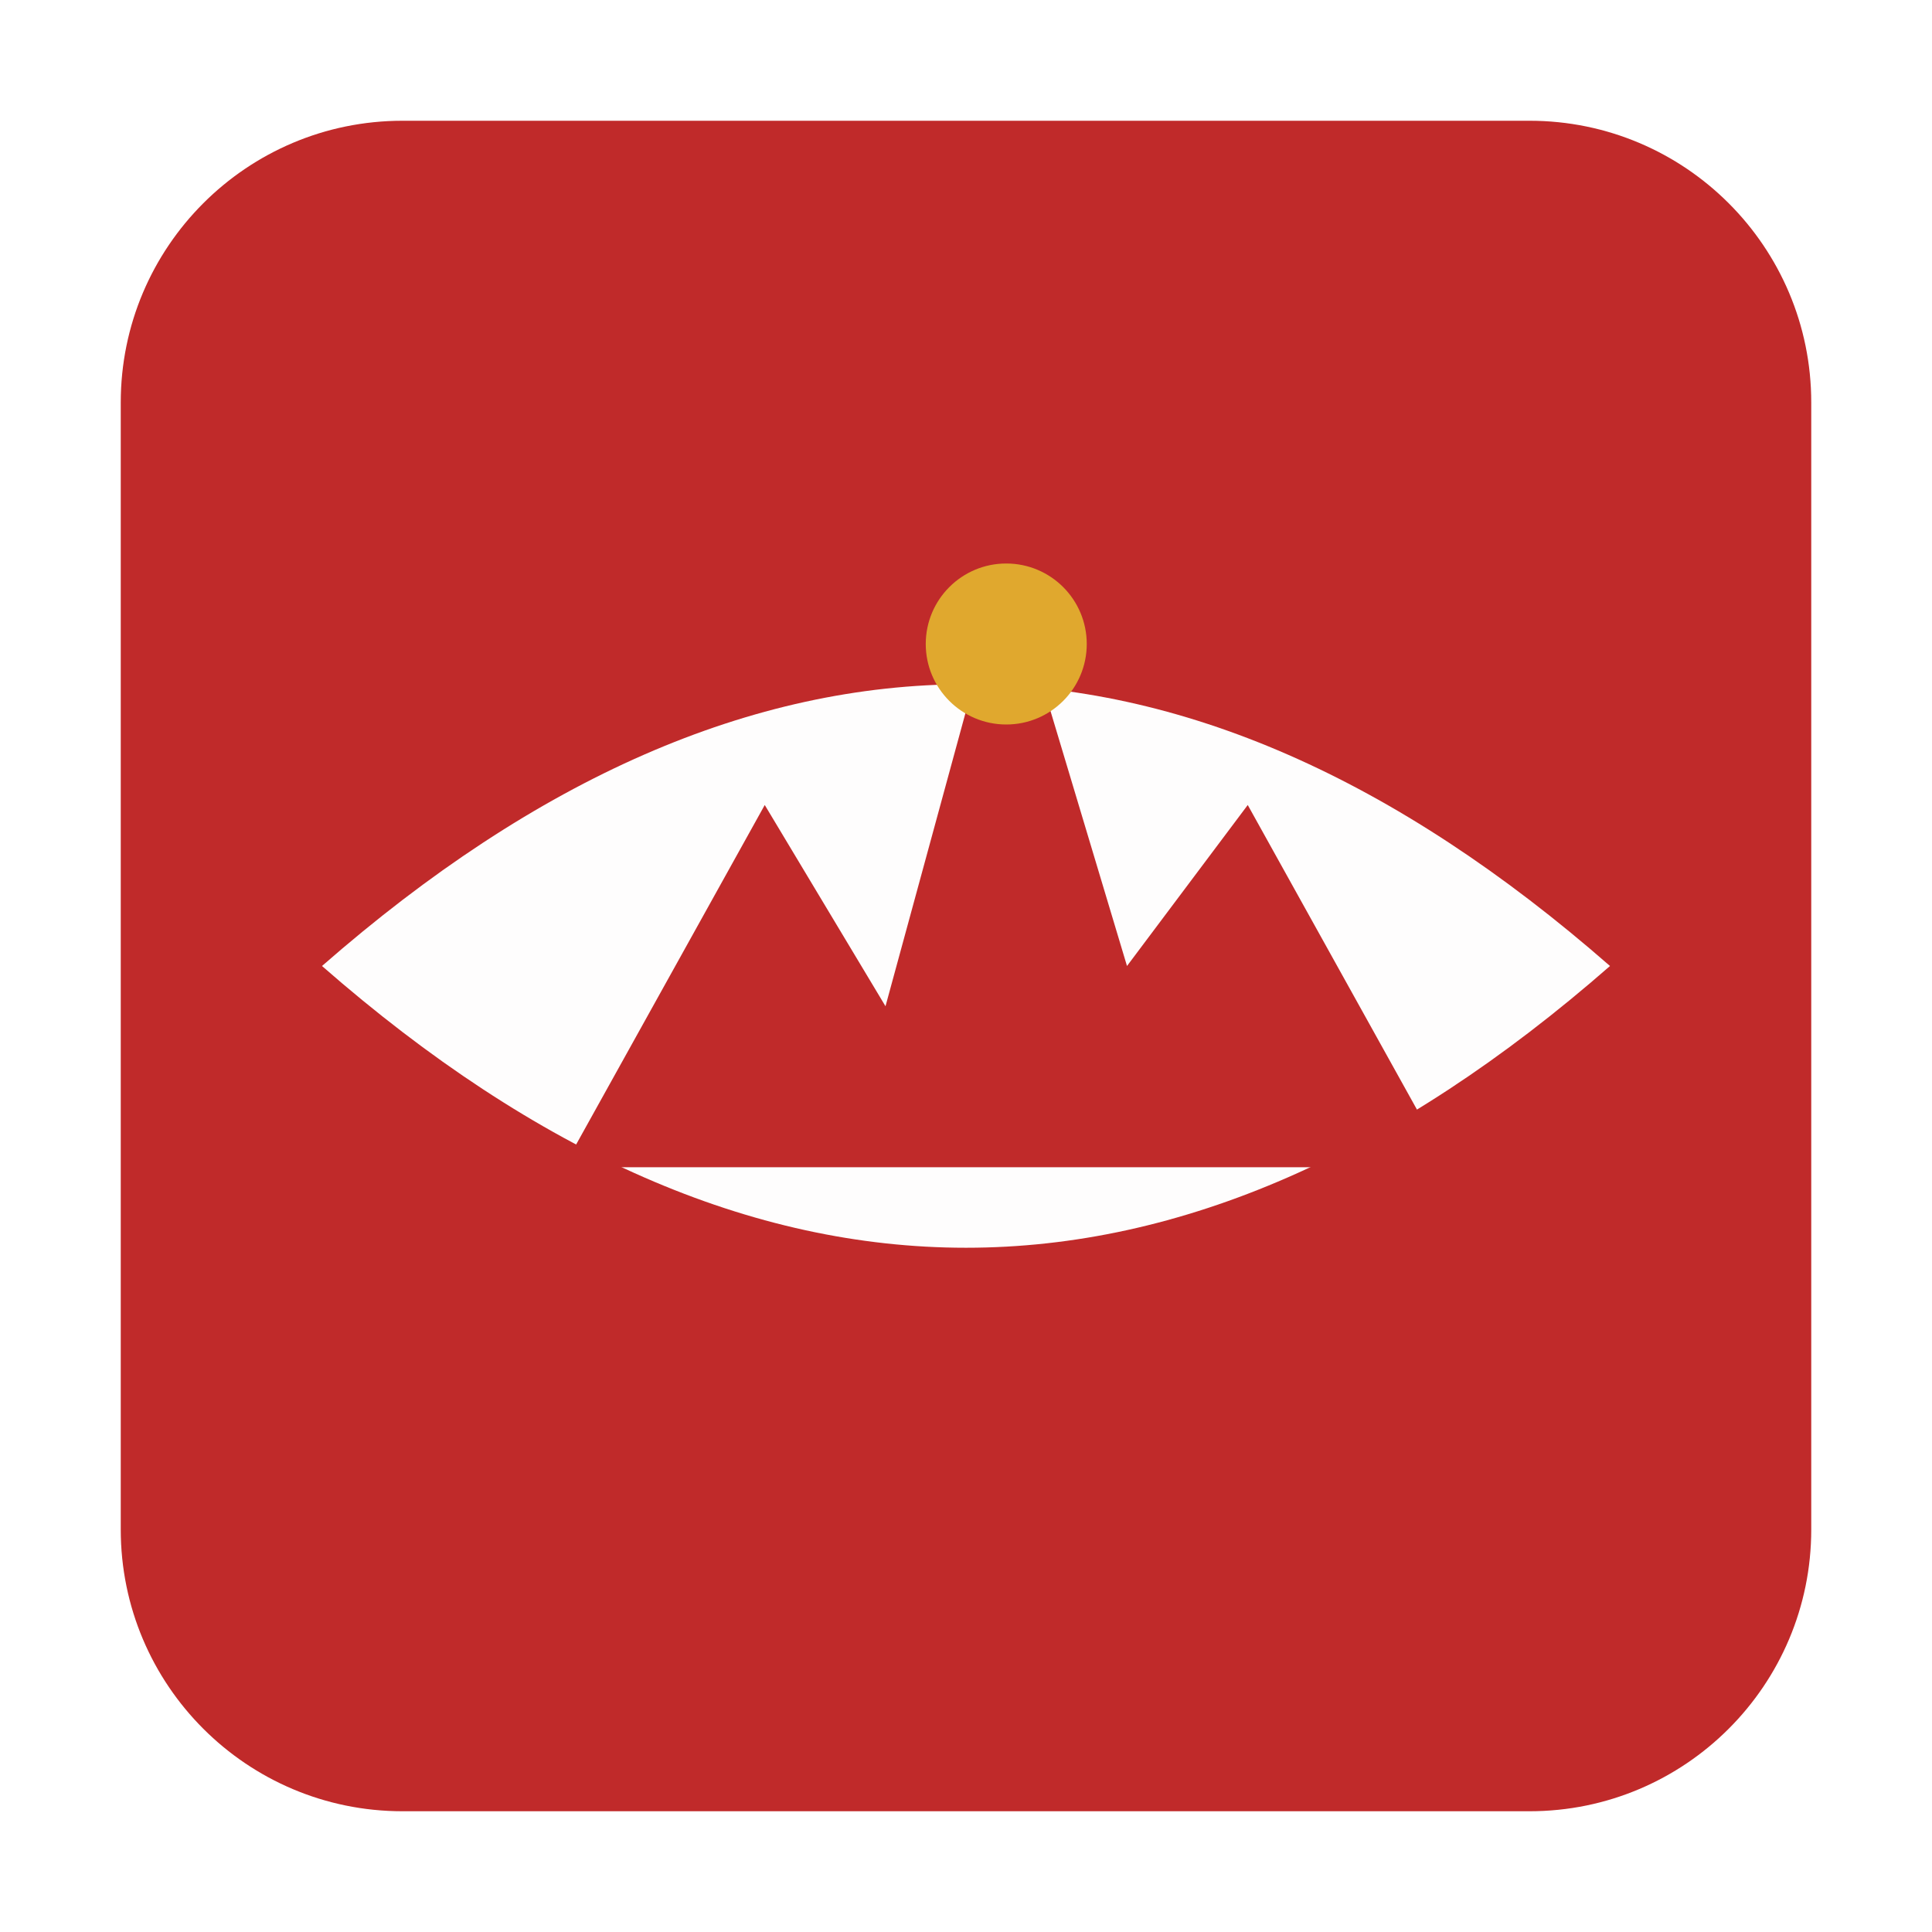
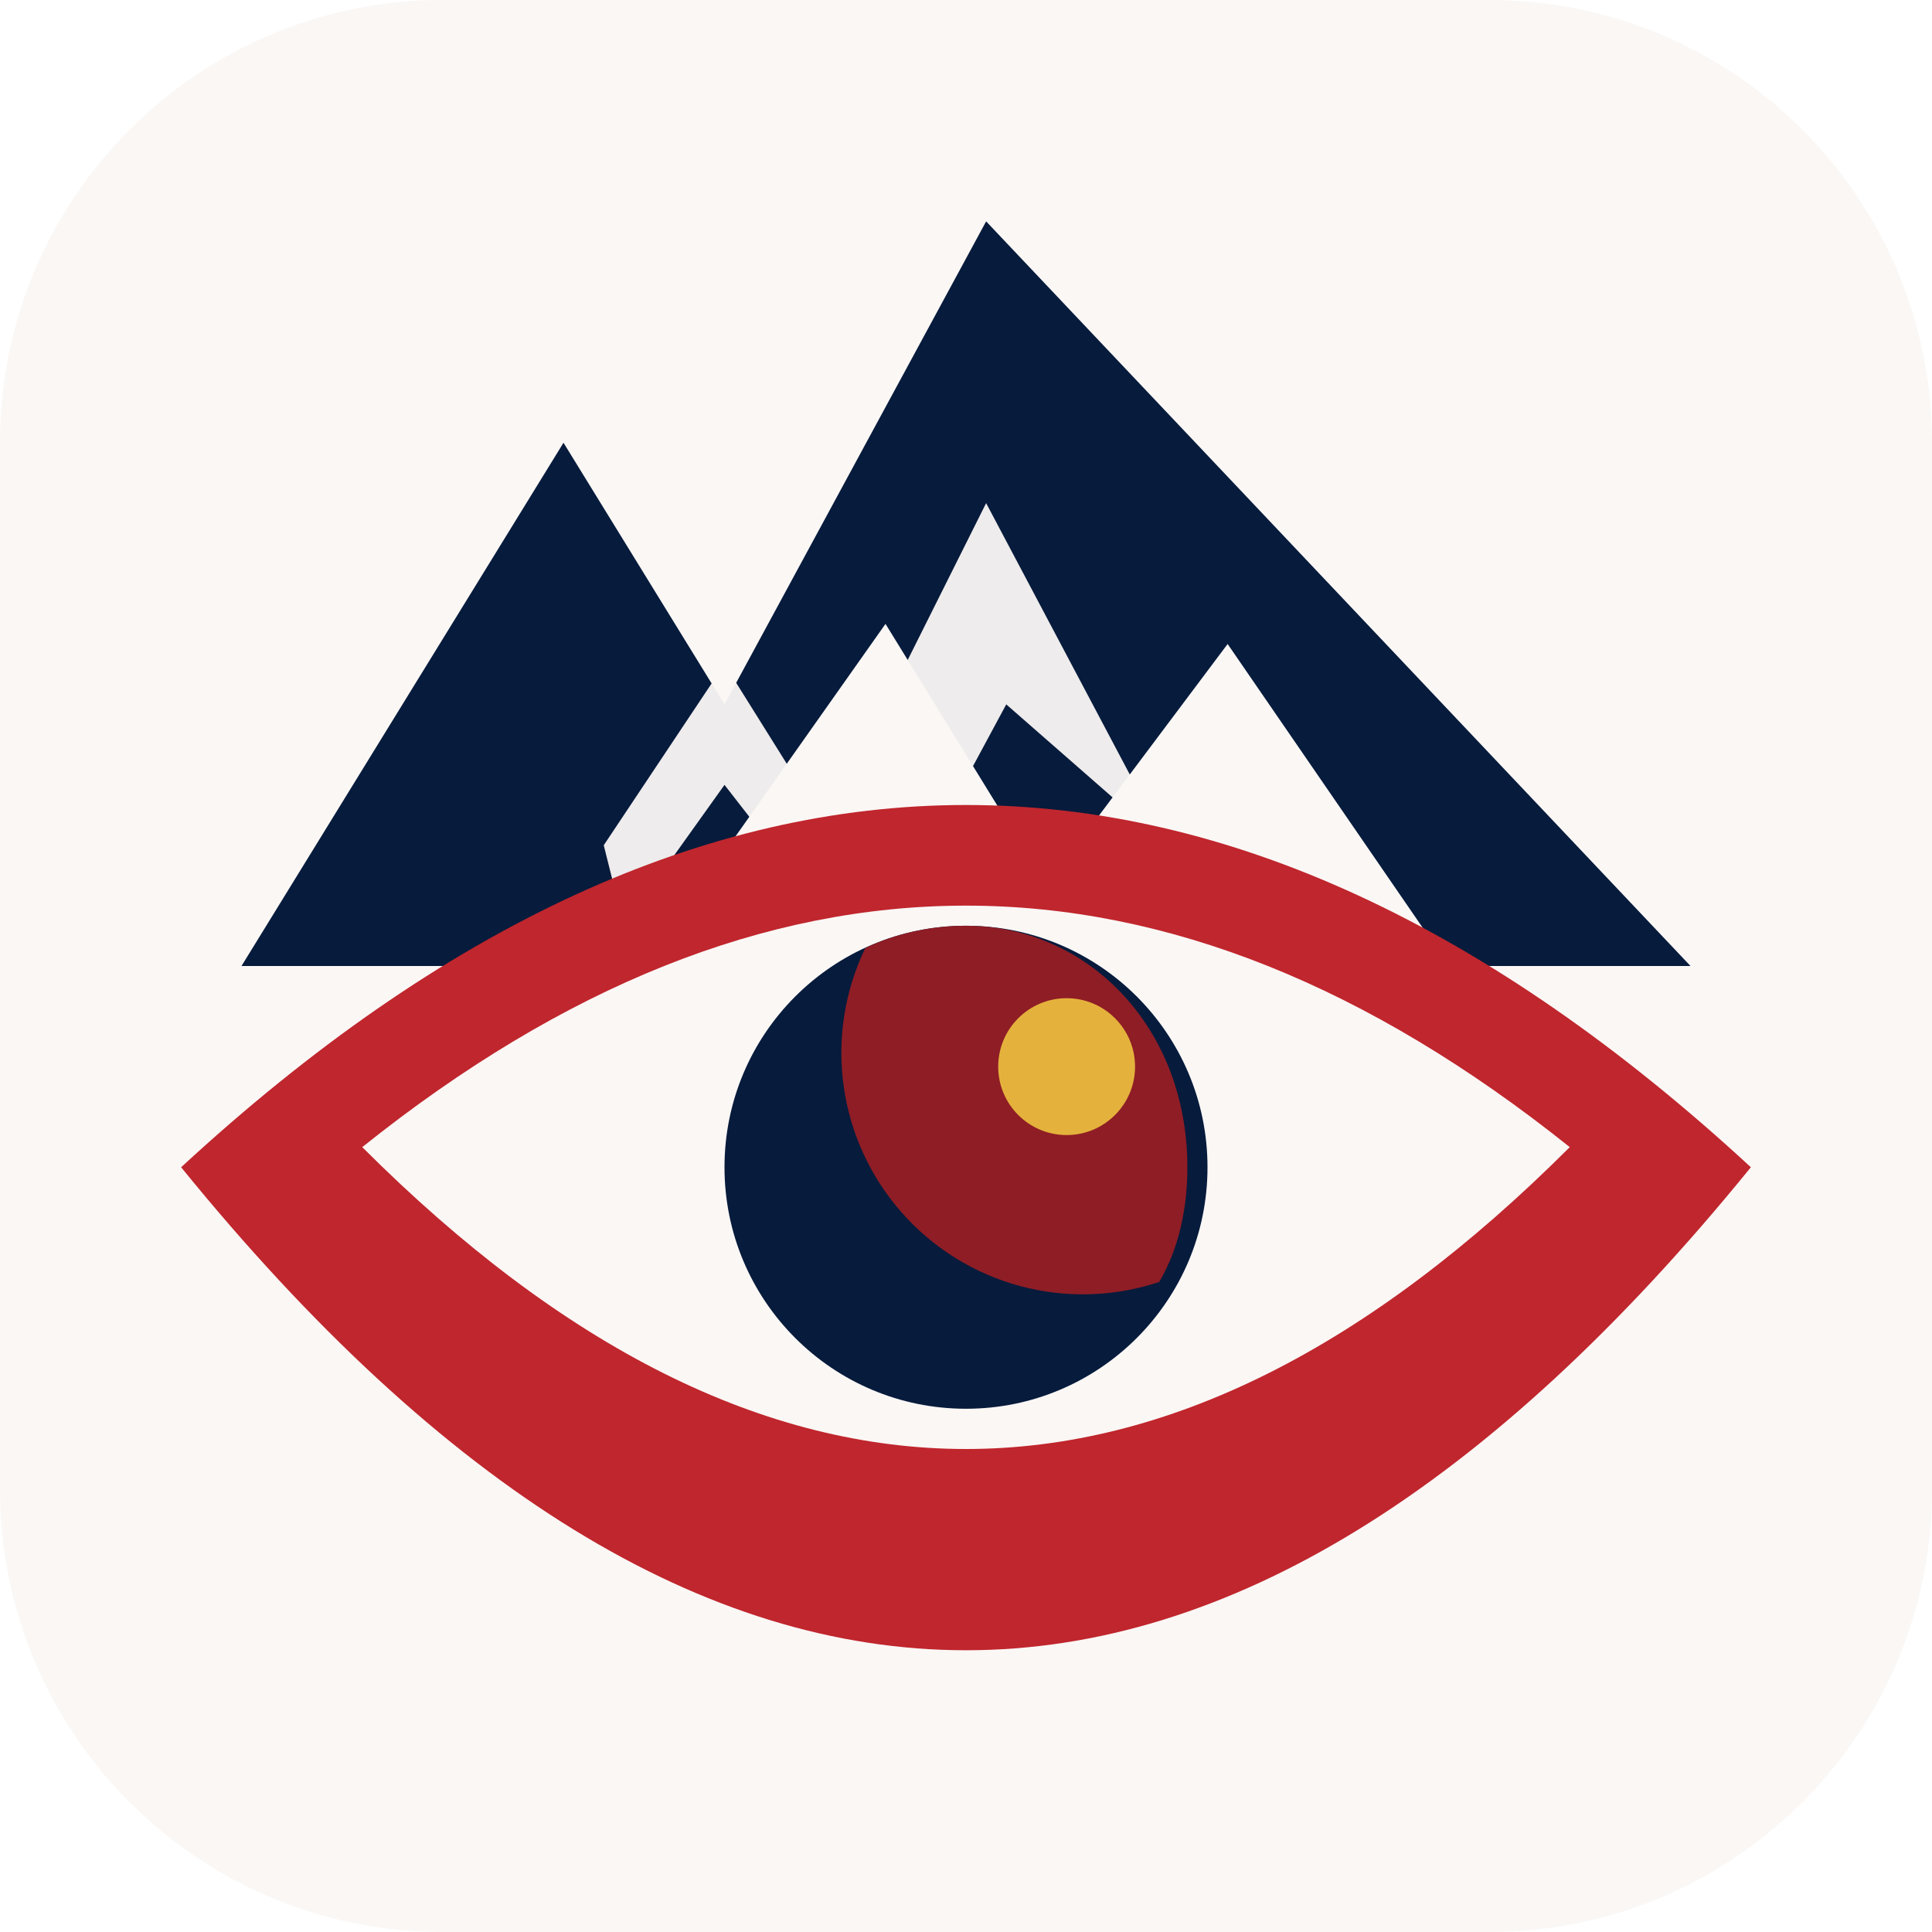
- <svg xmlns="http://www.w3.org/2000/svg" viewBox="0 0 48 48" role="img" aria-label="Nagarik Watch">
-   <rect x="3" y="3" width="42" height="42" rx="7" fill="#C02A2A" />
-   <path d="M8 24 Q24 10 40 24 Q24 38 8 24 Z" fill="#FEFDFD" />
-   <path d="M14 29 L19 20 L22 25 L25 14 L28 24 L31 20 L36 29 Z" fill="#C02A2A" />
-   <circle cx="25" cy="16" r="2" fill="#E0A82E" />
+ <svg xmlns="http://www.w3.org/2000/svg" viewBox="0 0 96 96" role="img" aria-label="Nagarik Watch">
+   <rect width="96" height="96" rx="22" fill="#FAF7F5" />
+   <path d="M12 48 28 22l8 13 13-24 35 37H72L61 32l-9 12-8-13-12 17H12Z" fill="#071B3C" />
+   <path d="M30 42 36 33l5 8 8-16 9 17-8-7-7 13-7-9-5 7-1-4Z" fill="#FAF7F5" opacity=".95" />
+   <path d="M9 58c13-12 26-18 39-18s26 6 39 18C74 74 61 82 48 82S22 74 9 58Z" fill="#C0262D" />
+   <path d="M18 57c10-8 20-12 30-12s20 4 30 12C68 67 58 72 48 72S28 67 18 57Z" fill="#FAF7F5" />
+   <circle cx="48" cy="58" r="12" fill="#071B3C" />
+   <path d="M48 46c6 0 11 5 11 12 0 2-.4 4-1.4 5.7A12 12 0 0 1 43 47.1c1.5-.7 3.2-1.1 5-1.1Z" fill="#8F1D25" />
+   <circle cx="53" cy="53" r="3.4" fill="#E4B23C" />
</svg>
